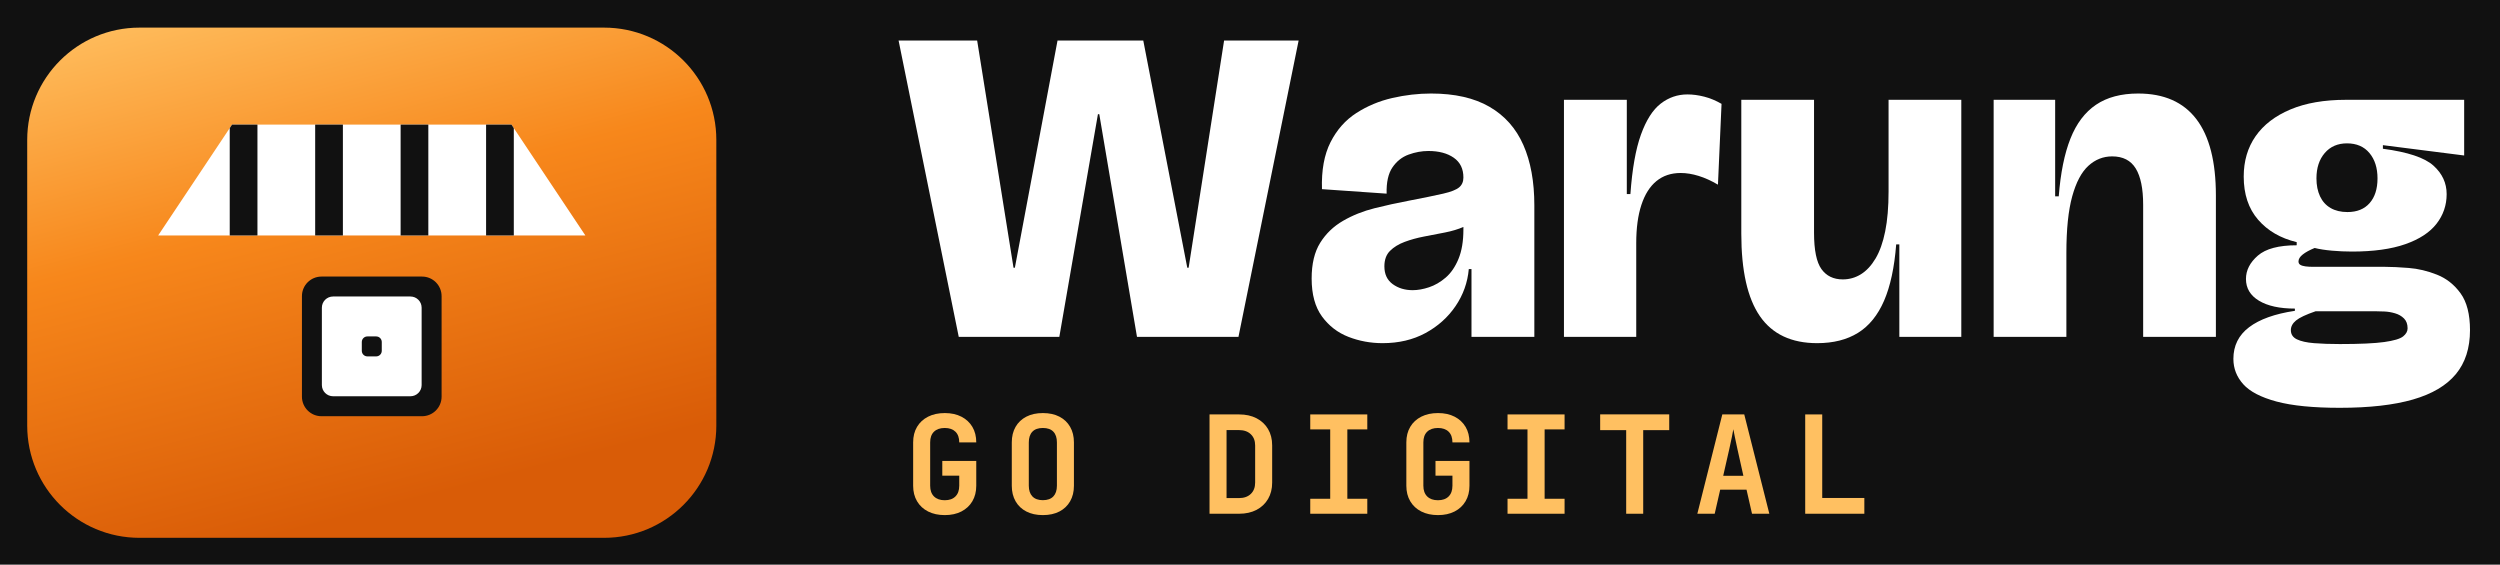
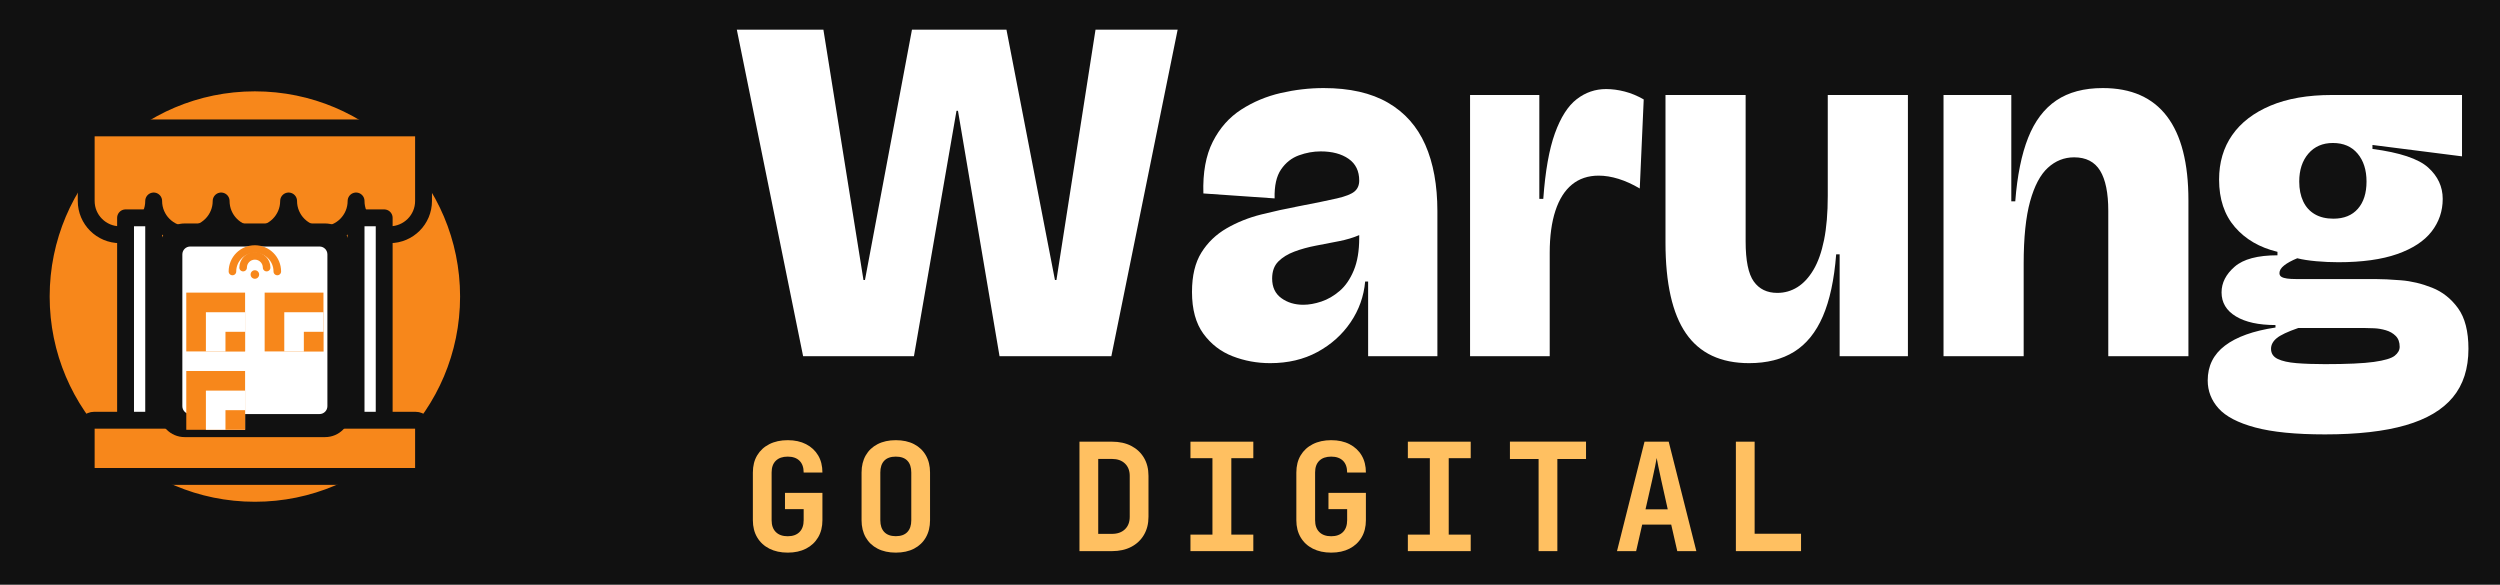
- <svg xmlns="http://www.w3.org/2000/svg" viewBox="0 0 735 166" width="735" height="166" role="img" aria-label="Warung Go Digital">
-   <defs>
-     <linearGradient id="oren" x1="0" y1="0" x2="0.35" y2="1">
-       <stop offset="0" stop-color="#ffc061" />
-       <stop offset="0.45" stop-color="#f7871b" />
-       <stop offset="1" stop-color="#d95c07" />
-     </linearGradient>
-   </defs>
-   <rect width="735" height="166" fill="#111111" />
-   <g transform="translate(-52.00 -56.00)">
-     <rect x="60" y="64.12" width="202.60" height="150" rx="33.00" fill="url(#oren)" />
-     <clipPath id="tenda-H2">
-       <path d="M5.2 4.2 H18.8 L22.4 9.6 H1.6 Z" transform="translate(88.83 67.26) scale(6.03896)" />
-     </clipPath>
-     <g clip-path="url(#tenda-H2)">
-       <path d="M4.2 9.6 H19.8 V19.6 H4.2 Z" transform="translate(88.83 67.26) scale(6.03896)" fill="#ffffff" />
-       <path d="M5.2 4.2 H18.8 L22.4 9.6 H1.6 Z" transform="translate(88.83 67.26) scale(6.03896)" fill="#ffffff" />
-       <rect x="119.54" y="87.79" width="8.15" height="37.44" fill="#111111" />
-       <rect x="144.66" y="87.79" width="8.15" height="37.44" fill="#111111" />
-       <rect x="169.78" y="87.79" width="8.15" height="37.44" fill="#111111" />
-       <rect x="194.91" y="87.79" width="8.15" height="37.44" fill="#111111" />
+ <svg xmlns="http://www.w3.org/2000/svg" viewBox="0 0 667 156" width="667" height="156" role="img" aria-label="Warung Go Digital">
+   <rect width="667" height="156" fill="#111111" />
+   <g transform="translate(-67.00 -60.00)">
+     <g transform="translate(60.00 64.12) scale(1.5)">
+       <circle cx="50" cy="50" r="38.0" fill="#f7871b" stroke="#111111" stroke-width="3.0" stroke-linejoin="round" stroke-linecap="round" />
+       <path d="M20 33 V20 H80 V33 a6.00 6.00 0 0 1 -12.00 0 a6.00 6.00 0 0 1 -12.00 0 a6.00 6.00 0 0 1 -12.00 0 a6.00 6.00 0 0 1 -12.00 0 a6.00 6.00 0 0 1 -12.00 0 Z" fill="#f7871b" stroke="#111111" stroke-width="3.0" stroke-linejoin="round" stroke-linecap="round" />
+       <rect x="27" y="36" width="5" height="38" fill="#ffffff" stroke="#111111" stroke-width="3.0" stroke-linejoin="round" stroke-linecap="round" />
+       <rect x="68" y="36" width="5" height="38" fill="#ffffff" stroke="#111111" stroke-width="3.0" stroke-linejoin="round" stroke-linecap="round" />
+       <rect x="20" y="72" width="60" height="10" rx="1.4" fill="#f7871b" stroke="#111111" stroke-width="3.0" stroke-linejoin="round" stroke-linecap="round" />
+       <rect x="34.50" y="38.5" width="31" height="35" rx="3" fill="#111111" stroke="#111111" stroke-width="3.0" stroke-linejoin="round" stroke-linecap="round" />
+       <rect x="37.10" y="41.10" width="25.8" height="29.8" rx="1.4" fill="#ffffff" />
+       <path d="M47.91 44.85 A2.09 2.09 0 0 1 52.09 44.85" fill="none" stroke="#f7871b" stroke-width="1.35" stroke-linecap="round" />
+       <path d="M46.01 45.54 A3.99 3.99 0 0 1 53.99 45.54" fill="none" stroke="#f7871b" stroke-width="1.35" stroke-linecap="round" />
+       <circle cx="50.00" cy="46.08" r="0.76" fill="#f7871b" />
+       <rect x="37.80" y="49.30" width="10.46" height="10.46" fill="#f7871b" />
+       <rect x="41.29" y="52.79" width="6.97" height="6.97" fill="#ffffff" />
+       <rect x="44.77" y="56.27" width="3.49" height="3.49" fill="#f7871b" />
+       <rect x="51.74" y="49.30" width="10.46" height="10.46" fill="#f7871b" />
+       <rect x="55.23" y="52.79" width="6.97" height="6.97" fill="#ffffff" />
+       <rect x="58.71" y="56.27" width="3.49" height="3.49" fill="#f7871b" />
+       <rect x="37.80" y="63.24" width="10.46" height="10.46" fill="#f7871b" />
+       <rect x="41.29" y="66.73" width="6.97" height="6.97" fill="#ffffff" />
+       <rect x="44.77" y="70.21" width="3.49" height="3.49" fill="#f7871b" />
    </g>
-     <rect x="140.77" y="137.31" width="41.06" height="41.06" rx="5.75" fill="#111111" />
-     <rect x="146.63" y="143.17" width="29.33" height="29.33" rx="3.29" fill="#ffffff" />
-     <rect x="158.37" y="154.91" width="5.87" height="5.87" rx="1.64" fill="#111111" />
    <g fill="#ffffff">
-       <path transform="translate(314.60 155.04) scale(0.132 -0.132)" d="M146 0 12 660H187L268 154H271L366 660H557L655 154H658L737 660H903L769 0H543L459 496H456L370 0Z" />
-       <path transform="translate(435.38 155.04) scale(0.132 -0.132)" d="M175 -14Q135 -14 99.0 0.0Q63 14 40.0 45.5Q17 77 17 130Q17 179 36.0 209.5Q55 240 87.0 258.5Q119 277 157.0 286.5Q195 296 232 303Q284 313 310.0 319.0Q336 325 345.5 333.0Q355 341 355 355Q355 384 333.5 399.0Q312 414 277 414Q255 414 233.0 406.0Q211 398 197.0 377.5Q183 357 184 319L40 329Q38 392 59.0 433.5Q80 475 116.5 498.5Q153 522 196.5 532.0Q240 542 283 542Q362 542 413.0 512.5Q464 483 488.5 427.5Q513 372 513 293V199Q513 166 513.0 132.5Q513 99 513.0 66.0Q513 33 513 0H373Q373 36 373.0 73.0Q373 110 373 151H367Q363 106 337.5 68.5Q312 31 270.5 8.5Q229 -14 175 -14ZM242 104Q259 104 278.5 110.5Q298 117 315.5 132.0Q333 147 344.0 173.5Q355 200 355 239V263L382 266Q374 253 355.5 245.0Q337 237 314.0 232.5Q291 228 267.5 223.5Q244 219 224.0 211.5Q204 204 191.5 191.5Q179 179 179 157Q179 131 197.5 117.5Q216 104 242 104Z" />
-       <path transform="translate(507.05 155.04) scale(0.132 -0.132)" d="M36 0V287V528H176V318H184Q190 402 207.5 450.5Q225 499 251.5 519.5Q278 540 311 540Q329 540 348.5 535.0Q368 530 387 519L379 339Q357 352 336.0 358.5Q315 365 296 365Q264 365 242.0 347.0Q220 329 208.5 294.0Q197 259 197 209V0Z" />
-       <path transform="translate(559.85 155.04) scale(0.132 -0.132)" d="M200 -14Q114 -14 72.5 46.0Q31 106 31 230V528H193V232Q193 174 209.5 151.0Q226 128 257 128Q279 128 297.5 139.5Q316 151 330.0 174.5Q344 198 351.5 235.0Q359 272 359 324V528H521V238V0H383V206H376Q370 129 349.0 80.5Q328 32 291.0 9.0Q254 -14 200 -14Z" />
-       <path transform="translate(633.38 155.04) scale(0.132 -0.132)" d="M36 0V299V528H173V313H181Q187 391 207.0 441.5Q227 492 264.0 517.0Q301 542 358 542Q444 542 487.5 485.0Q531 428 531 315V0H369V294Q369 348 352.5 375.0Q336 402 300 402Q270 402 247.0 381.0Q224 360 211.0 313.0Q198 266 198 187V0Z" />
-       <path transform="translate(707.56 155.04) scale(0.132 -0.132)" d="M245 -158Q156 -158 104.0 -144.0Q52 -130 30.0 -105.5Q8 -81 8 -49Q8 -5 43.0 21.5Q78 48 145 58V63Q94 63 65.0 80.5Q36 98 36 129Q36 158 62.5 181.0Q89 204 149 204V211Q95 224 63.0 261.0Q31 298 31 357Q31 409 57.5 447.0Q84 485 135.0 506.5Q186 528 259 528H522V404L341 427V419Q424 408 453.5 381.5Q483 355 483 318Q483 281 460.5 252.0Q438 223 391.0 206.5Q344 190 272 190Q250 190 227.5 192.0Q205 194 189 198Q172 191 162.5 183.5Q153 176 153 168Q153 163 157.0 160.5Q161 158 168.5 157.0Q176 156 186 156H346Q367 156 398.5 153.5Q430 151 461.5 138.5Q493 126 514.0 97.0Q535 68 535 15Q535 -45 503.5 -83.0Q472 -121 408.0 -139.5Q344 -158 245 -158ZM245 -16Q312 -16 344.0 -11.5Q376 -7 386.0 1.0Q396 9 396 19Q396 33 388.0 41.0Q380 49 368.0 52.5Q356 56 344.5 56.5Q333 57 326 57H191Q159 46 147.5 36.5Q136 27 136 15Q136 1 149.5 -5.5Q163 -12 187.5 -14.0Q212 -16 245 -16ZM262 278Q294 278 311.5 298.0Q329 318 329 353Q329 388 311.0 409.5Q293 431 261 431Q230 431 211.5 409.5Q193 388 193 353Q193 330 201.0 313.0Q209 296 224.5 287.0Q240 278 262 278Z" />
+       <path transform="translate(262.00 155.04) scale(0.132 -0.132)" d="M146 0 12 660H187L268 154H271L366 660H557L655 154H658L737 660H903L769 0H543L459 496H456L370 0Z" />
+       <path transform="translate(382.78 155.04) scale(0.132 -0.132)" d="M175 -14Q135 -14 99.0 0.0Q63 14 40.0 45.5Q17 77 17 130Q17 179 36.0 209.5Q55 240 87.0 258.5Q119 277 157.0 286.5Q195 296 232 303Q284 313 310.0 319.0Q336 325 345.5 333.0Q355 341 355 355Q355 384 333.5 399.0Q312 414 277 414Q255 414 233.0 406.0Q211 398 197.0 377.5Q183 357 184 319L40 329Q38 392 59.0 433.5Q80 475 116.5 498.5Q153 522 196.5 532.0Q240 542 283 542Q362 542 413.0 512.5Q464 483 488.5 427.5Q513 372 513 293V199Q513 166 513.0 132.5Q513 99 513.0 66.0Q513 33 513 0H373Q373 36 373.0 73.0Q373 110 373 151H367Q363 106 337.5 68.5Q312 31 270.5 8.5Q229 -14 175 -14ZM242 104Q259 104 278.5 110.5Q298 117 315.5 132.0Q333 147 344.0 173.5Q355 200 355 239V263L382 266Q374 253 355.5 245.0Q337 237 314.0 232.5Q291 228 267.5 223.5Q244 219 224.0 211.5Q204 204 191.5 191.5Q179 179 179 157Q179 131 197.5 117.5Q216 104 242 104Z" />
+       <path transform="translate(454.46 155.04) scale(0.132 -0.132)" d="M36 0V287V528H176V318H184Q190 402 207.5 450.5Q225 499 251.5 519.5Q278 540 311 540Q329 540 348.5 535.0Q368 530 387 519L379 339Q357 352 336.0 358.5Q315 365 296 365Q264 365 242.0 347.0Q220 329 208.5 294.0Q197 259 197 209V0Z" />
+       <path transform="translate(507.26 155.04) scale(0.132 -0.132)" d="M200 -14Q114 -14 72.5 46.0Q31 106 31 230V528H193V232Q193 174 209.5 151.0Q226 128 257 128Q279 128 297.5 139.5Q316 151 330.0 174.5Q344 198 351.5 235.0Q359 272 359 324V528H521V238V0H383V206H376Q370 129 349.0 80.5Q328 32 291.0 9.0Q254 -14 200 -14Z" />
+       <path transform="translate(580.78 155.04) scale(0.132 -0.132)" d="M36 0V299V528H173V313H181Q187 391 207.0 441.5Q227 492 264.0 517.0Q301 542 358 542Q444 542 487.5 485.0Q531 428 531 315V0H369V294Q369 348 352.5 375.0Q336 402 300 402Q270 402 247.0 381.0Q224 360 211.0 313.0Q198 266 198 187V0Z" />
+       <path transform="translate(654.96 155.04) scale(0.132 -0.132)" d="M245 -158Q156 -158 104.0 -144.0Q52 -130 30.0 -105.5Q8 -81 8 -49Q8 -5 43.0 21.5Q78 48 145 58V63Q94 63 65.0 80.5Q36 98 36 129Q36 158 62.5 181.0Q89 204 149 204V211Q95 224 63.0 261.0Q31 298 31 357Q31 409 57.5 447.0Q84 485 135.0 506.5Q186 528 259 528H522V404L341 427V419Q424 408 453.5 381.5Q483 355 483 318Q483 281 460.5 252.0Q438 223 391.0 206.5Q344 190 272 190Q250 190 227.5 192.0Q205 194 189 198Q172 191 162.5 183.5Q153 176 153 168Q153 163 157.0 160.5Q161 158 168.5 157.0Q176 156 186 156H346Q367 156 398.5 153.5Q430 151 461.5 138.5Q493 126 514.0 97.0Q535 68 535 15Q535 -45 503.5 -83.0Q472 -121 408.0 -139.5Q344 -158 245 -158ZM245 -16Q312 -16 344.0 -11.5Q376 -7 386.0 1.0Q396 9 396 19Q396 33 388.0 41.0Q380 49 368.0 52.5Q356 56 344.5 56.5Q333 57 326 57H191Q159 46 147.5 36.5Q136 27 136 15Q136 1 149.5 -5.5Q163 -12 187.5 -14.0Q212 -16 245 -16ZM262 278Q294 278 311.5 298.0Q329 318 329 353Q329 388 311.0 409.5Q293 431 261 431Q230 431 211.5 409.5Q193 388 193 353Q193 330 201.0 313.0Q209 296 224.5 287.0Q240 278 262 278Z" />
    </g>
    <g fill="#ffc061">
-       <path transform="translate(317.60 207.04) scale(0.04 -0.04)" d="M304.293 -10Q233.905 -10 181.602 16.463Q129.3 42.925 100.459 91.595Q71.619 140.265 71.619 205.85V524.15Q71.619 590.735 100.459 638.905Q129.3 687.075 181.602 713.537Q233.905 740 304.293 740Q374.68 740 426.483 713.33Q478.285 686.66 506.918 638.622Q535.551 590.585 535.551 524.15H410.449Q410.449 575.619 382.521 602.977Q354.592 630.334 303.891 630.334Q253.19 630.334 224.956 603.065Q196.721 575.797 196.721 524.565V205.85Q196.721 155.011 224.956 127.131Q253.19 99.251 303.891 99.251Q354.592 99.251 382.521 127.193Q410.449 155.136 410.449 206.09V280.055H285.85V388.381H535.551V205.85Q535.551 140.437 506.918 91.889Q478.285 43.34 426.483 16.67Q374.68 -10 304.293 -10Z" />
-       <path transform="translate(346.60 207.04) scale(0.04 -0.04)" d="M300 -10Q229.905 -10 178.602 16.463Q127.3 42.925 99.459 91.595Q71.619 140.265 71.619 205.85V524.15Q71.619 590.15 99.459 638.612Q127.3 687.075 178.602 713.537Q229.905 740 300 740Q370.68 740 421.69 713.537Q472.7 687.075 500.541 638.612Q528.381 590.15 528.381 524.565V205.85Q528.381 140.265 500.541 91.595Q472.7 42.925 421.69 16.463Q370.68 -10 300 -10ZM300 99.666Q350.81 99.666 377.044 127.316Q403.279 154.966 403.279 205.85V524.15Q403.279 575.619 377.337 602.977Q351.395 630.334 300 630.334Q249.02 630.334 222.87 602.977Q196.721 575.619 196.721 524.15V205.85Q196.721 154.966 223.163 127.316Q249.605 99.666 300 99.666Z" />
-       <path transform="translate(404.60 207.04) scale(0.04 -0.04)" d="M75.034 0V730H292.115Q366.041 730 420.466 701.83Q474.891 673.66 505.146 622.612Q535.401 571.565 535.401 502.225V228.775Q535.401 160.02 505.146 108.473Q474.891 56.925 420.466 28.463Q366.041 0 292.115 0ZM200.136 115.101H292.115Q346.415 115.101 378.357 145.666Q410.3 176.231 410.3 228.775V502.225Q410.3 553.769 378.357 584.334Q346.415 614.899 292.115 614.899H200.136Z" />
-       <path transform="translate(433.60 207.04) scale(0.04 -0.04)" d="M90.374 0V110.081H237.034V619.919H90.374V730H509.626V619.919H362.966V110.081H509.626V0Z" />
-       <path transform="translate(462.60 207.04) scale(0.04 -0.04)" d="M304.293 -10Q233.905 -10 181.602 16.463Q129.3 42.925 100.459 91.595Q71.619 140.265 71.619 205.85V524.15Q71.619 590.735 100.459 638.905Q129.3 687.075 181.602 713.537Q233.905 740 304.293 740Q374.68 740 426.483 713.33Q478.285 686.66 506.918 638.622Q535.551 590.585 535.551 524.15H410.449Q410.449 575.619 382.521 602.977Q354.592 630.334 303.891 630.334Q253.19 630.334 224.956 603.065Q196.721 575.797 196.721 524.565V205.85Q196.721 155.011 224.956 127.131Q253.19 99.251 303.891 99.251Q354.592 99.251 382.521 127.193Q410.449 155.136 410.449 206.09V280.055H285.85V388.381H535.551V205.85Q535.551 140.437 506.918 91.889Q478.285 43.34 426.483 16.67Q374.68 -10 304.293 -10Z" />
-       <path transform="translate(491.60 207.04) scale(0.04 -0.04)" d="M90.374 0V110.081H237.034V619.919H90.374V730H509.626V619.919H362.966V110.081H509.626V0Z" />
-       <path transform="translate(520.60 207.04) scale(0.04 -0.04)" d="M237.449 0V614.484H46.225V730.415H553.775V614.484H362.551V0Z" />
-       <path transform="translate(549.60 207.04) scale(0.04 -0.04)" d="M35.374 0 218.939 730H380.306L564.626 0H437.354L396.959 177.034H203.456L163.061 0ZM225.551 278.775H373.864L330.15 475.109Q319.415 523.899 311.293 563.681Q303.17 603.463 300 621.144Q296.83 603.463 289.293 563.974Q281.755 524.484 270.435 476.109Z" />
-       <path transform="translate(578.60 207.04) scale(0.04 -0.04)" d="M103.3 0V730H228.401V115.931H537.925V0Z" />
+       <path transform="translate(265.00 207.04) scale(0.04 -0.04)" d="M304.293 -10Q233.905 -10 181.602 16.463Q129.3 42.925 100.459 91.595Q71.619 140.265 71.619 205.85V524.15Q71.619 590.735 100.459 638.905Q129.3 687.075 181.602 713.537Q233.905 740 304.293 740Q374.68 740 426.483 713.33Q478.285 686.66 506.918 638.622Q535.551 590.585 535.551 524.15H410.449Q410.449 575.619 382.521 602.977Q354.592 630.334 303.891 630.334Q253.19 630.334 224.956 603.065Q196.721 575.797 196.721 524.565V205.85Q196.721 155.011 224.956 127.131Q253.19 99.251 303.891 99.251Q354.592 99.251 382.521 127.193Q410.449 155.136 410.449 206.09V280.055H285.85V388.381H535.551V205.85Q535.551 140.437 506.918 91.889Q478.285 43.34 426.483 16.67Q374.68 -10 304.293 -10Z" />
+       <path transform="translate(294.00 207.04) scale(0.04 -0.04)" d="M300 -10Q229.905 -10 178.602 16.463Q127.3 42.925 99.459 91.595Q71.619 140.265 71.619 205.85V524.15Q71.619 590.15 99.459 638.612Q127.3 687.075 178.602 713.537Q229.905 740 300 740Q370.68 740 421.69 713.537Q472.7 687.075 500.541 638.612Q528.381 590.15 528.381 524.565V205.85Q528.381 140.265 500.541 91.595Q472.7 42.925 421.69 16.463Q370.68 -10 300 -10ZM300 99.666Q350.81 99.666 377.044 127.316Q403.279 154.966 403.279 205.85V524.15Q403.279 575.619 377.337 602.977Q351.395 630.334 300 630.334Q249.02 630.334 222.87 602.977Q196.721 575.619 196.721 524.15V205.85Q196.721 154.966 223.163 127.316Q249.605 99.666 300 99.666Z" />
+       <path transform="translate(352.00 207.04) scale(0.04 -0.04)" d="M75.034 0V730H292.115Q366.041 730 420.466 701.83Q474.891 673.66 505.146 622.612Q535.401 571.565 535.401 502.225V228.775Q535.401 160.02 505.146 108.473Q474.891 56.925 420.466 28.463Q366.041 0 292.115 0ZM200.136 115.101H292.115Q346.415 115.101 378.357 145.666Q410.3 176.231 410.3 228.775V502.225Q410.3 553.769 378.357 584.334Q346.415 614.899 292.115 614.899H200.136Z" />
+       <path transform="translate(381.00 207.04) scale(0.04 -0.04)" d="M90.374 0V110.081H237.034V619.919H90.374V730H509.626V619.919H362.966V110.081H509.626V0Z" />
+       <path transform="translate(410.00 207.04) scale(0.04 -0.04)" d="M304.293 -10Q233.905 -10 181.602 16.463Q129.3 42.925 100.459 91.595Q71.619 140.265 71.619 205.85V524.15Q71.619 590.735 100.459 638.905Q129.3 687.075 181.602 713.537Q233.905 740 304.293 740Q374.68 740 426.483 713.33Q478.285 686.66 506.918 638.622Q535.551 590.585 535.551 524.15H410.449Q410.449 575.619 382.521 602.977Q354.592 630.334 303.891 630.334Q253.19 630.334 224.956 603.065Q196.721 575.797 196.721 524.565V205.85Q196.721 155.011 224.956 127.131Q253.19 99.251 303.891 99.251Q354.592 99.251 382.521 127.193Q410.449 155.136 410.449 206.09V280.055H285.85V388.381H535.551V205.85Q535.551 140.437 506.918 91.889Q478.285 43.34 426.483 16.67Q374.68 -10 304.293 -10Z" />
+       <path transform="translate(439.00 207.04) scale(0.04 -0.04)" d="M90.374 0V110.081H237.034V619.919H90.374V730H509.626V619.919H362.966V110.081H509.626V0Z" />
+       <path transform="translate(468.00 207.04) scale(0.04 -0.04)" d="M237.449 0V614.484H46.225V730.415H553.775V614.484H362.551V0Z" />
+       <path transform="translate(497.00 207.04) scale(0.04 -0.04)" d="M35.374 0 218.939 730H380.306L564.626 0H437.354L396.959 177.034H203.456L163.061 0ZM225.551 278.775H373.864L330.15 475.109Q319.415 523.899 311.293 563.681Q303.17 603.463 300 621.144Q296.83 603.463 289.293 563.974Q281.755 524.484 270.435 476.109Z" />
+       <path transform="translate(526.00 207.04) scale(0.04 -0.04)" d="M103.3 0V730H228.401V115.931H537.925V0Z" />
    </g>
  </g>
</svg>
